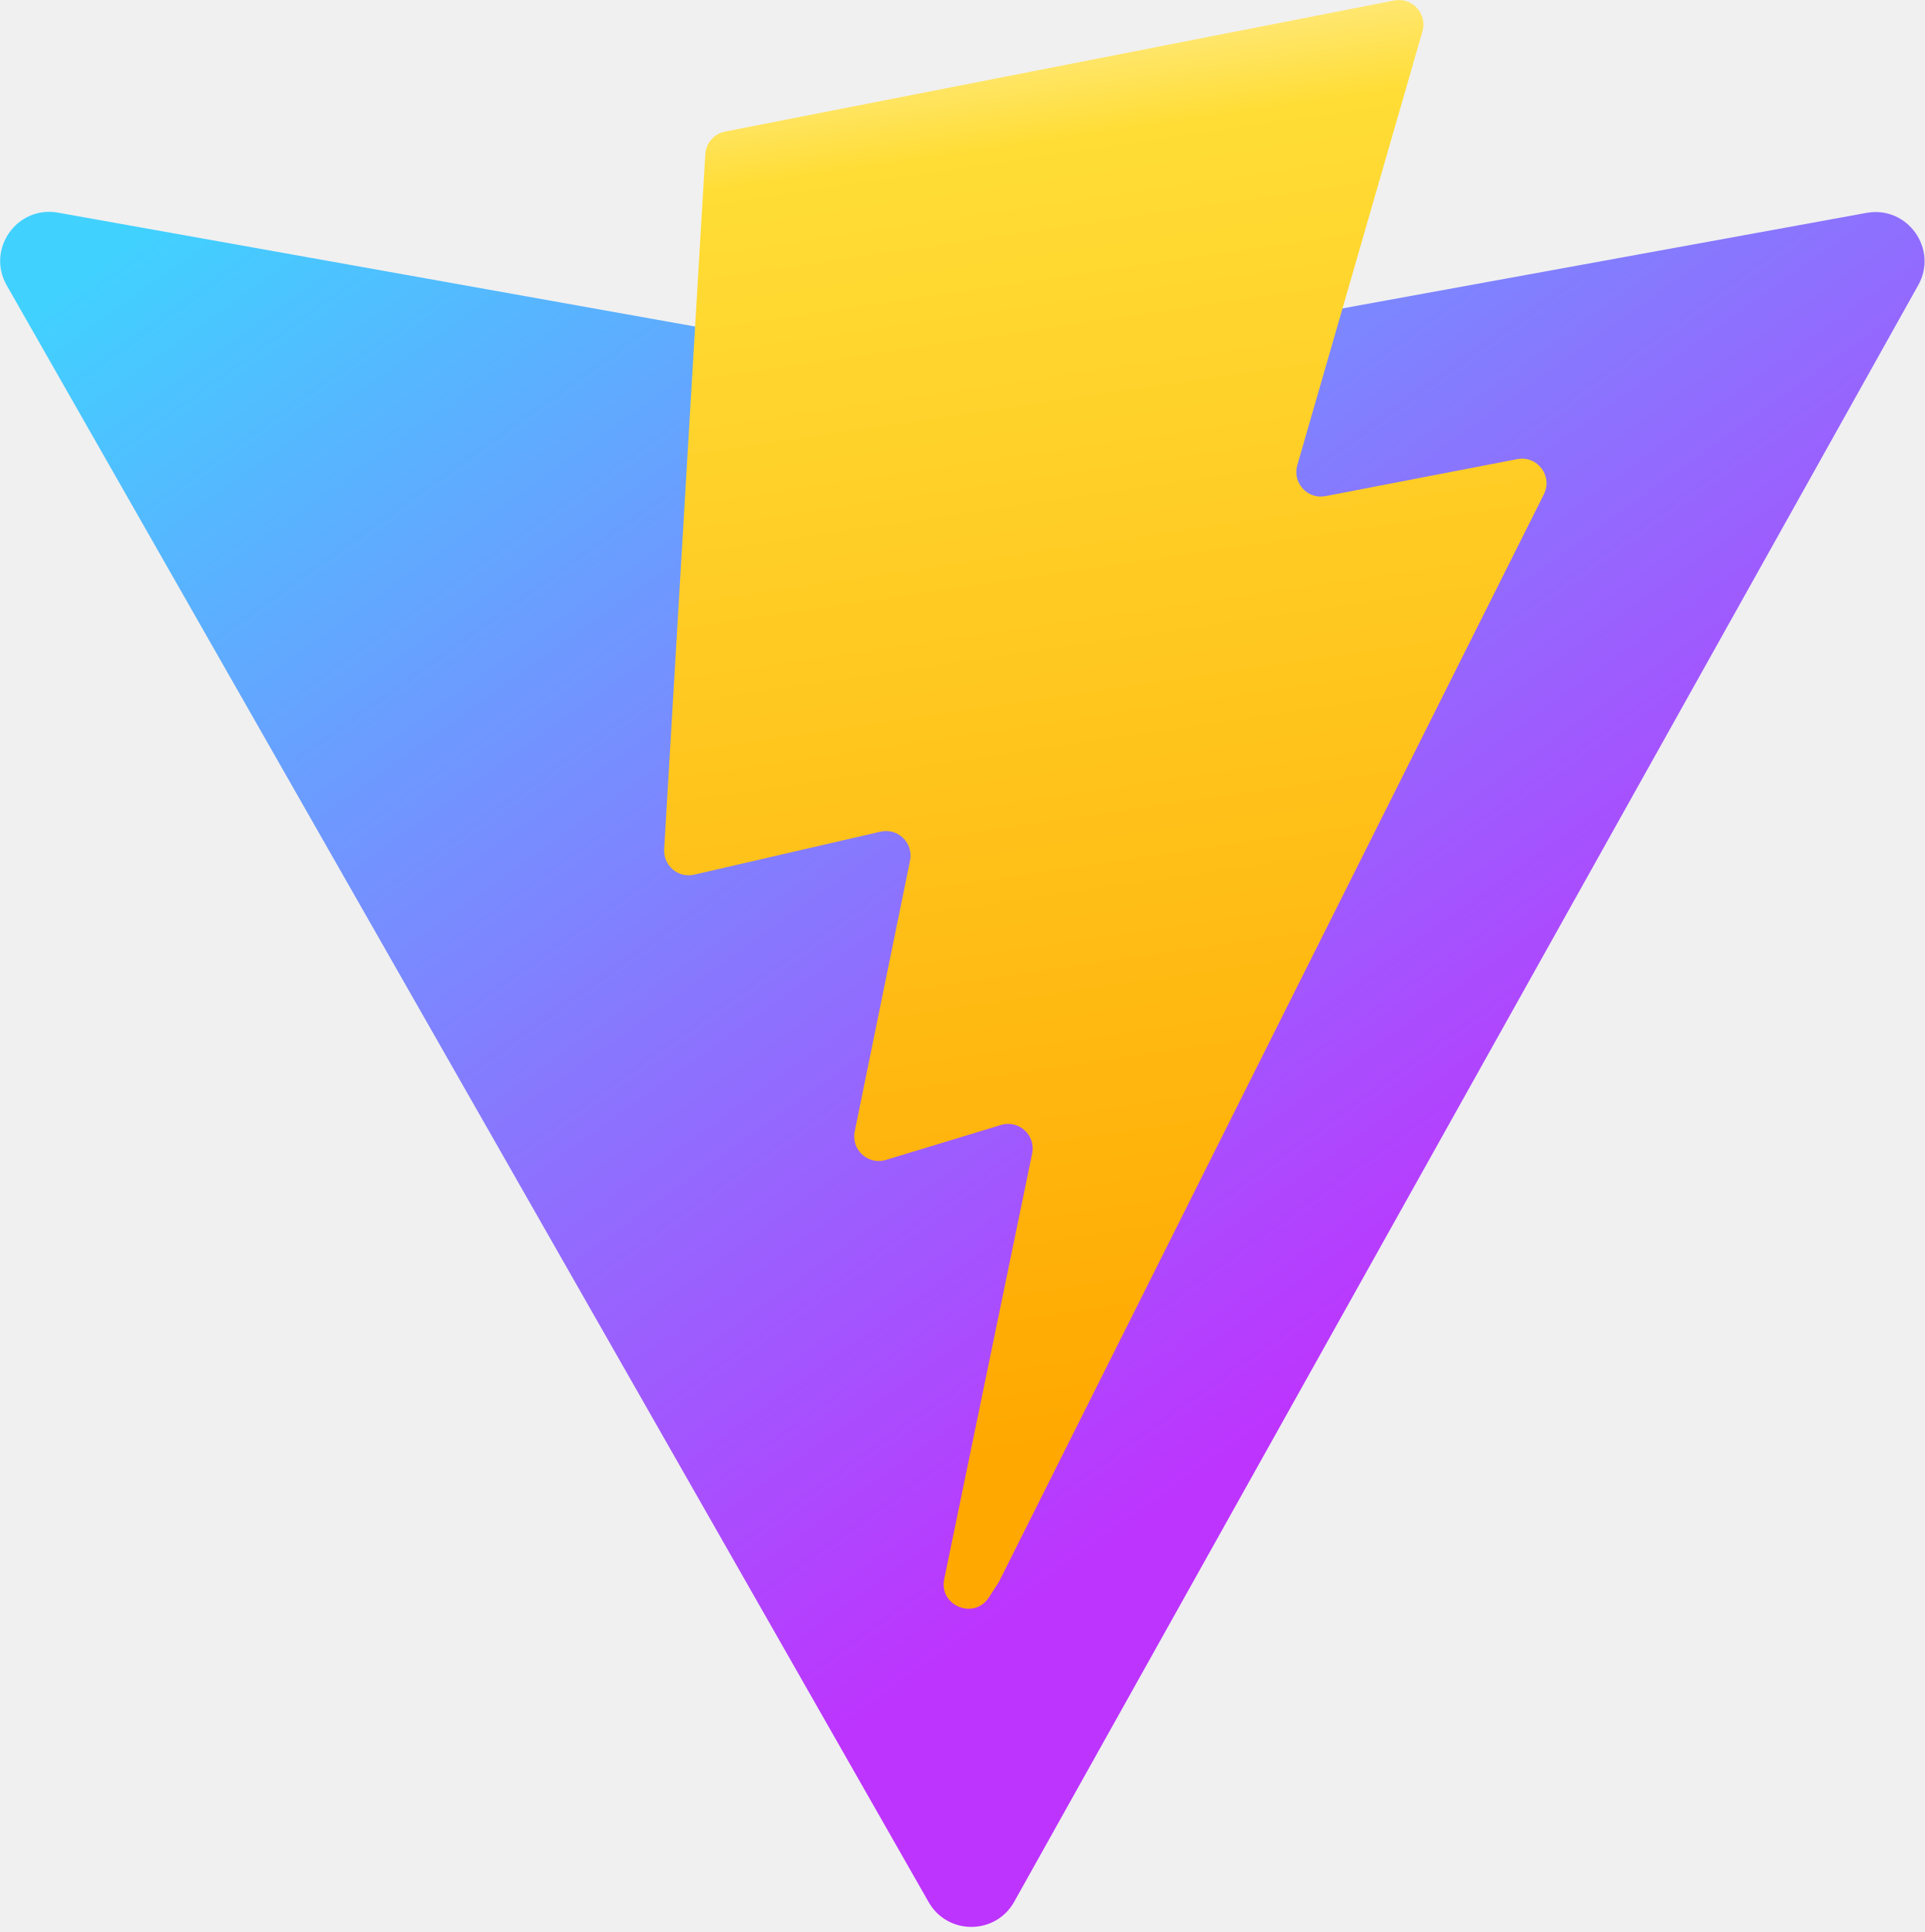
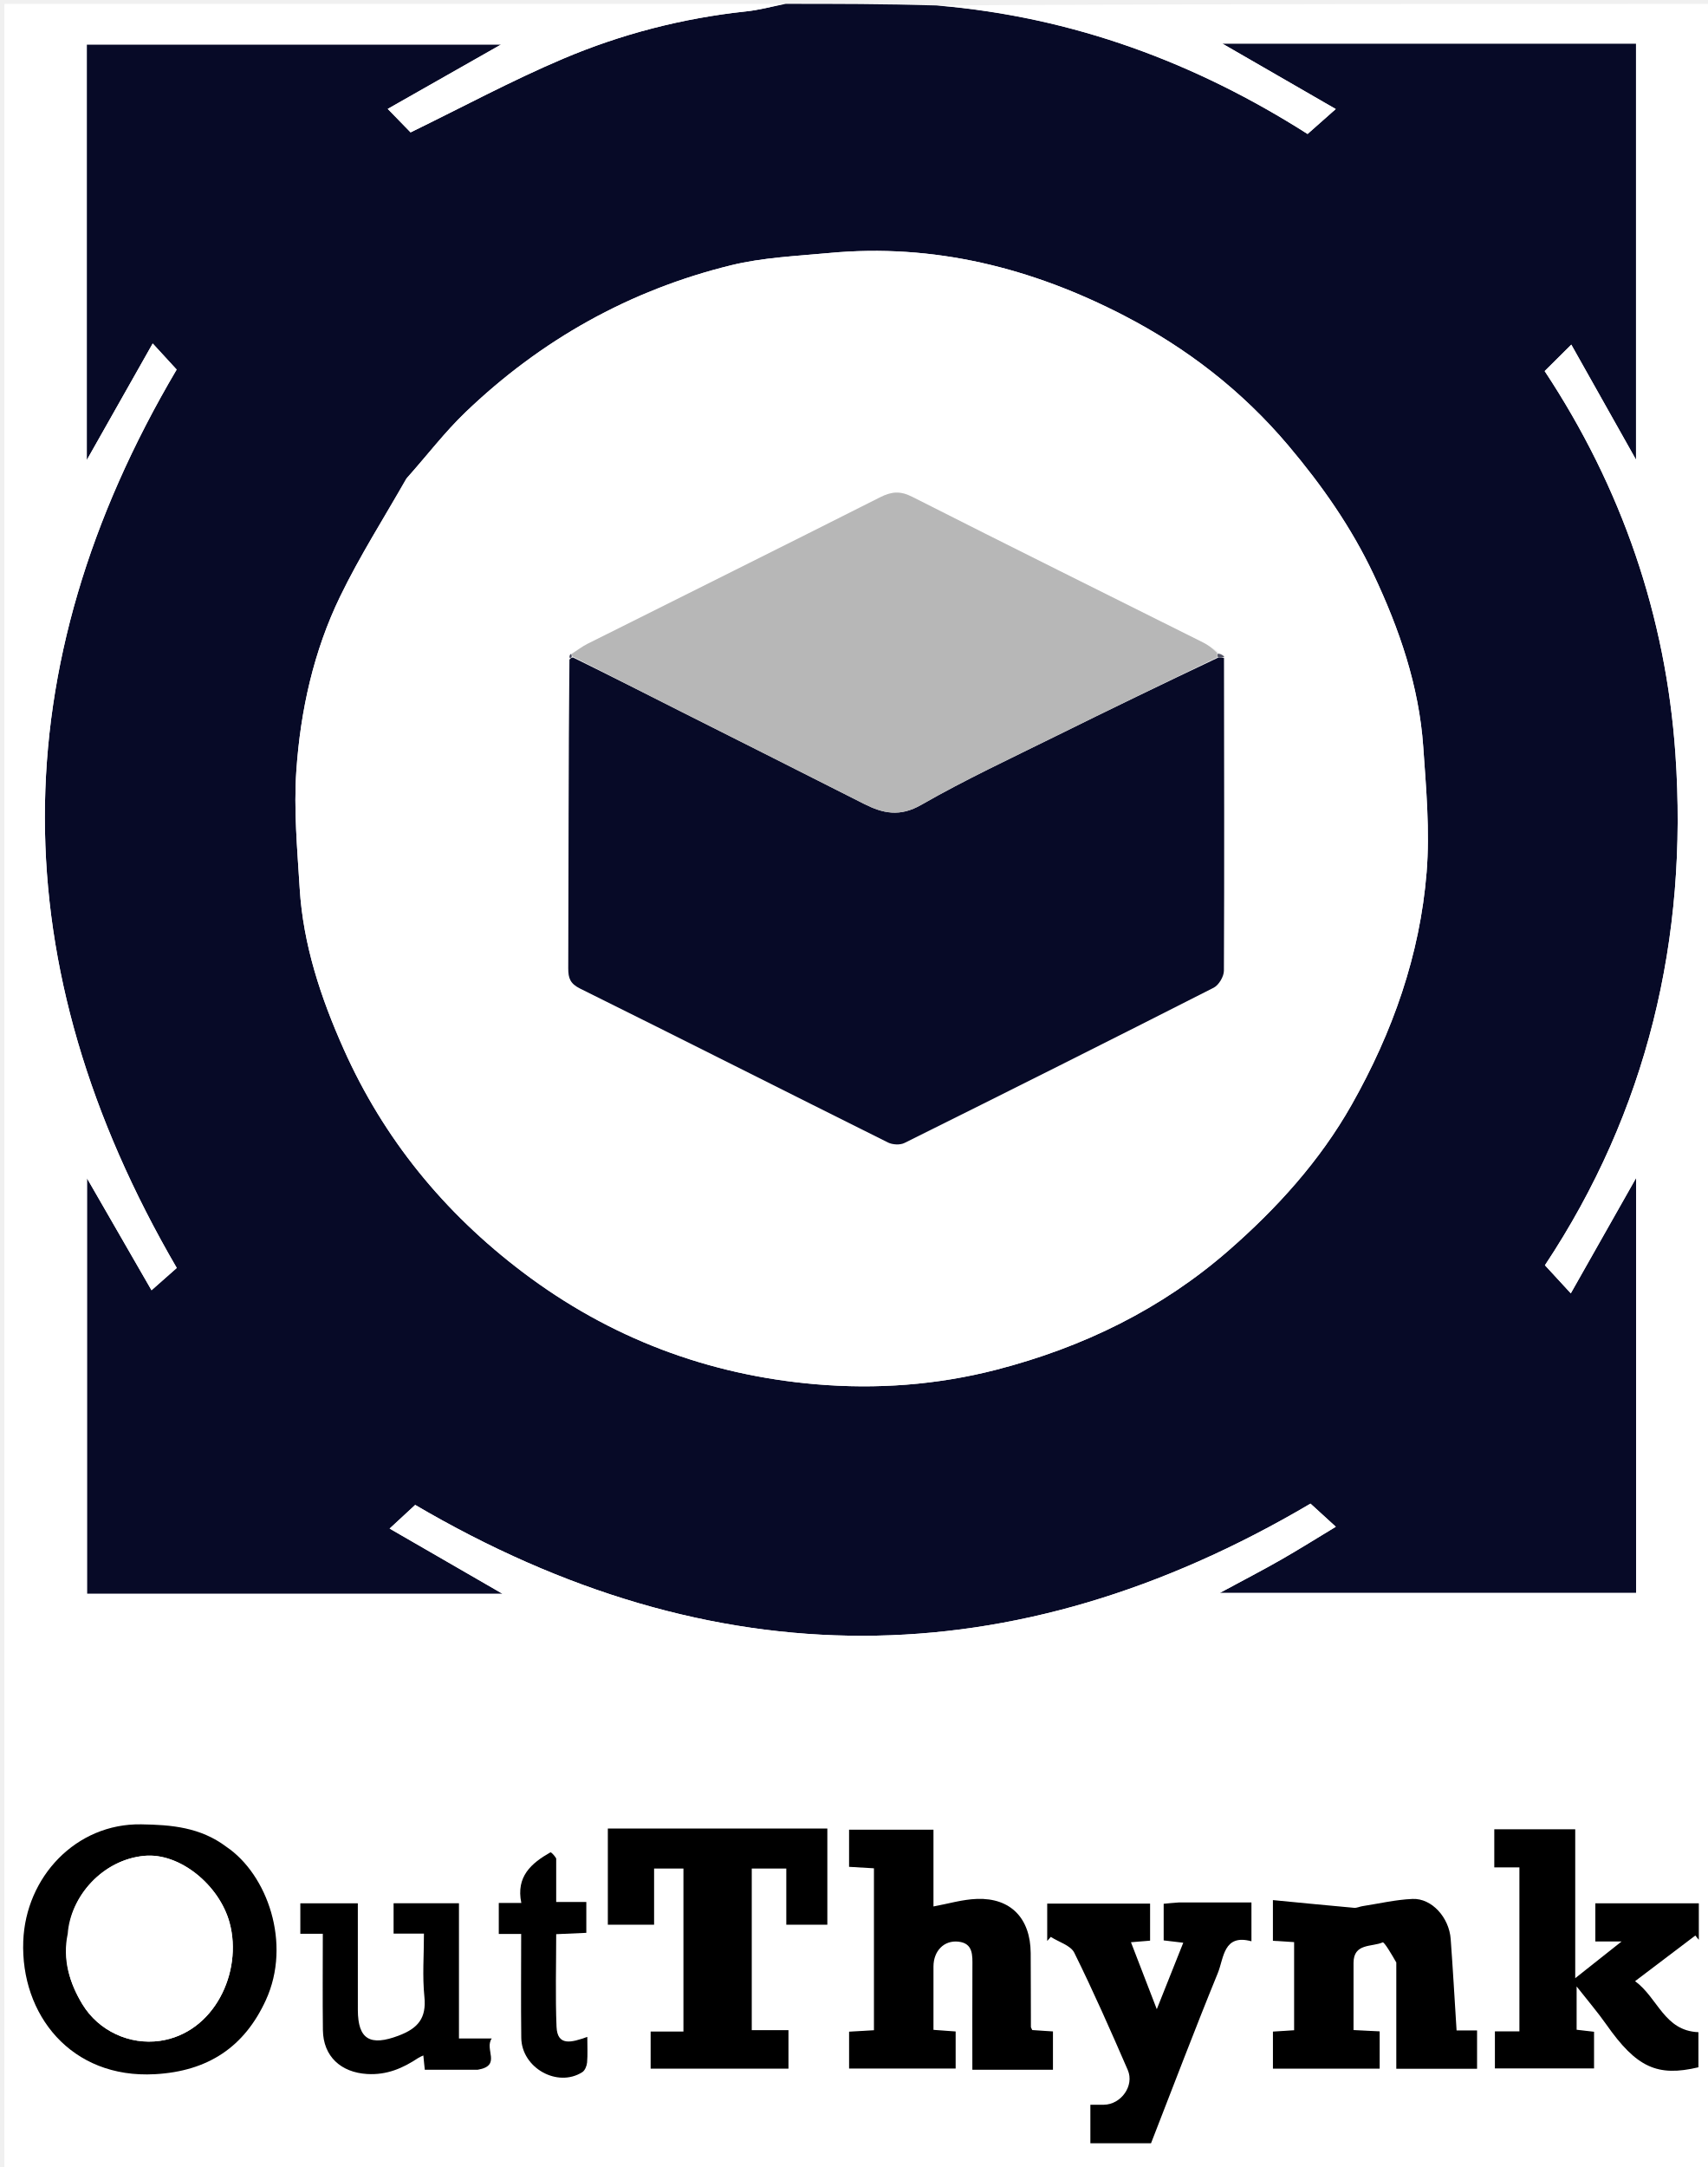
- <svg xmlns="http://www.w3.org/2000/svg" aria-hidden="true" role="img" class="iconify iconify--logos" width="31.88" height="32" preserveAspectRatio="xMidYMid meet" viewBox="0 0 256 257">
-   <defs>
-     <linearGradient id="IconifyId1813088fe1fbc01fb466" x1="-.828%" x2="57.636%" y1="7.652%" y2="78.411%">
-       <stop offset="0%" stop-color="#41D1FF" />
-       <stop offset="100%" stop-color="#BD34FE" />
-     </linearGradient>
-     <linearGradient id="IconifyId1813088fe1fbc01fb467" x1="43.376%" x2="50.316%" y1="2.242%" y2="89.03%">
-       <stop offset="0%" stop-color="#FFEA83" />
-       <stop offset="8.333%" stop-color="#FFDD35" />
-       <stop offset="100%" stop-color="#FFA800" />
-     </linearGradient>
-   </defs>
-   <path fill="url(#IconifyId1813088fe1fbc01fb466)" d="M255.153 37.938L134.897 252.976c-2.483 4.44-8.862 4.466-11.382.048L.875 37.958c-2.746-4.814 1.371-10.646 6.827-9.67l120.385 21.517a6.537 6.537 0 0 0 2.322-.004l117.867-21.483c5.438-.991 9.574 4.796 6.877 9.62Z" />
-   <path fill="url(#IconifyId1813088fe1fbc01fb467)" d="M185.432.063L96.44 17.501a3.268 3.268 0 0 0-2.634 3.014l-5.474 92.456a3.268 3.268 0 0 0 3.997 3.378l24.777-5.718c2.318-.535 4.413 1.507 3.936 3.838l-7.361 36.047c-.495 2.426 1.782 4.5 4.151 3.78l15.304-4.649c2.372-.72 4.652 1.36 4.15 3.788l-11.698 56.621c-.732 3.542 3.979 5.473 5.943 2.437l1.313-2.028l72.516-144.72c1.215-2.423-.88-5.186-3.54-4.672l-25.505 4.922c-2.396.462-4.435-1.77-3.759-4.114l16.646-57.705c.677-2.35-1.37-4.583-3.769-4.113Z" />
+ <svg xmlns="http://www.w3.org/2000/svg" version="1.1" id="Layer_1" x="0px" y="0px" width="100%" viewBox="0 0 439 557" enable-background="new 0 0 439 557" xml:space="preserve">
+   <path fill="#070A27" opacity="1" stroke="none" d=" M202,1   C214.688,1 227.375,1 240.692,1.399   C276.011,4.35 307.501,16.182 336.189,34.438   C338.537,32.36 340.733,30.416 343.431,28.028   C333.767,22.453 324.514,17.116 314.259,11.2   C350.534,11.2 385.563,11.2 420.633,11.2   C420.633,46.55 420.633,81.698 420.633,118.156   C414.71,107.63 409.425,98.24 403.991,88.584   C401.313,91.244 399.192,93.351 397.146,95.383   C416.966,125.36 428.298,158.339 430.763,193.787   C434.061,241.206 423.475,285.635 397.214,325.218   C399.598,327.806 401.514,329.887 403.863,332.436   C409.492,322.494 414.931,312.888 420.66,302.772   C420.66,339.05 420.66,374.463 420.66,409.444   C385.233,409.444 350.148,409.444 313.612,409.444   C319.748,406.13 324.574,403.638 329.285,400.946   C333.995,398.254 338.591,395.362 343.447,392.431   C340.973,390.172 338.923,388.301 336.94,386.49   C260.338,431.672 183.359,431.782 106.749,386.818   C104.626,388.782 102.485,390.762 100.175,392.899   C109.516,398.292 118.809,403.658 129.225,409.672   C92.544,409.672 57.348,409.672 22.364,409.672   C22.364,374.042 22.364,338.742 22.364,302.858   C28.183,312.952 33.66,322.454 38.957,331.644   C41.54,329.363 43.741,327.419 45.448,325.911   C0.269,248.367 0.205,171.525 45.418,94.994   C43.672,93.093 41.795,91.048 39.262,88.288   C33.726,98.073 28.358,107.562 22.31,118.253   C22.31,81.645 22.31,46.481 22.31,11.43   C57.623,11.43 92.752,11.43 128.853,11.43   C118.583,17.261 109.224,22.576 99.688,27.99   C102.315,30.69 104.398,32.83 105.564,34.029   C118.927,27.518 131.549,20.719 144.688,15.137   C159.706,8.756 175.487,4.673 191.806,2.933   C195.234,2.567 198.603,1.659 202,1  M104.428,123.059   C98.725,133.123 92.486,142.928 87.451,153.316   C80.635,167.377 77.255,182.618 76.192,198.119   C75.505,208.131 76.436,218.283 77.054,228.347   C77.944,242.859 82.501,256.517 88.355,269.638   C98.655,292.719 114.177,311.7 134.394,326.995   C156.782,343.931 182.037,353.428 209.747,355.803   C225.273,357.134 240.885,356.018 256.201,352.063   C278.443,346.318 298.617,336.487 315.882,321.421   C328.255,310.623 339.329,298.438 347.509,283.978   C358.038,265.368 365.088,245.485 366.794,224.161   C367.645,213.507 366.669,202.658 365.923,191.939   C364.836,176.307 359.791,161.679 353.147,147.614   C347.449,135.551 339.884,124.758 331.245,114.524   C319.365,100.45 305.137,89.471 289.002,81.121   C265.296,68.853 240.088,62.5 213.152,65.034   C204.724,65.826 196.128,66.183 187.963,68.185   C161.861,74.584 139.053,87.382 119.657,105.983   C114.346,111.077 109.839,117.011 104.428,123.059  z" />
+   <path fill="#FFFFFF" opacity="1" stroke="none" d=" M201.531,1   C198.603,1.659 195.234,2.567 191.806,2.933   C175.487,4.673 159.706,8.756 144.688,15.137   C131.549,20.719 118.927,27.518 105.564,34.029   C104.398,32.83 102.315,30.69 99.688,27.99   C109.224,22.576 118.583,17.261 128.853,11.43   C92.752,11.43 57.623,11.43 22.31,11.43   C22.31,46.481 22.31,81.645 22.31,118.253   C28.358,107.562 33.726,98.073 39.262,88.288   C41.795,91.048 43.672,93.093 45.418,94.994   C0.205,171.525 0.269,248.367 45.448,325.911   C43.741,327.419 41.54,329.363 38.957,331.644   C33.66,322.454 28.183,312.952 22.364,302.858   C22.364,338.742 22.364,374.042 22.364,409.672   C57.348,409.672 92.544,409.672 129.225,409.672   C118.809,403.658 109.516,398.292 100.175,392.899   C102.485,390.762 104.626,388.782 106.749,386.818   C183.359,431.782 260.338,431.672 336.94,386.49   C338.923,388.301 340.973,390.172 343.447,392.431   C338.591,395.362 333.995,398.254 329.285,400.946   C324.574,403.638 319.748,406.13 313.612,409.444   C350.148,409.444 385.233,409.444 420.66,409.444   C420.66,374.463 420.66,339.05 420.66,302.772   C414.931,312.888 409.492,322.494 403.863,332.436   C401.514,329.887 399.598,327.806 397.214,325.218   C423.475,285.635 434.061,241.206 430.763,193.787   C428.298,158.339 416.966,125.36 397.146,95.383   C399.192,93.351 401.313,91.244 403.991,88.584   C409.425,98.24 414.71,107.63 420.633,118.156   C420.633,81.698 420.633,46.55 420.633,11.2   C385.563,11.2 350.534,11.2 314.259,11.2   C324.514,17.116 333.767,22.453 343.431,28.028   C340.733,30.416 338.537,32.36 336.189,34.438   C307.501,16.182 276.011,4.35 241.161,1.399   C307.318,1 373.637,1 439.978,1   C439.978,186.61 439.978,372.22 439.978,557.915   C293.756,557.915 147.512,557.915 1.134,557.915   C1.134,372.333 1.134,186.667 1.134,1   C67.759,1 134.411,1 201.531,1  M194.499,470   C181.739,470 168.978,470 156.283,470   C156.283,478.644 156.283,486.717 156.283,494.714   C160.313,494.714 164.054,494.714 168.171,494.714   C168.171,489.681 168.171,484.926 168.171,480.286   C170.979,480.286 173.383,480.286 175.72,480.286   C175.72,494.316 175.72,508.057 175.72,522.179   C172.696,522.179 169.951,522.179 167.285,522.179   C167.285,525.644 167.285,528.717 167.285,531.719   C179.313,531.719 191.053,531.719 202.718,531.719   C202.718,528.354 202.718,525.276 202.718,521.822   C199.36,521.822 196.282,521.822 193.28,521.822   C193.28,507.685 193.28,493.944 193.28,480.283   C196.306,480.283 199.045,480.283 202.167,480.283   C202.167,485.308 202.167,490.059 202.167,494.714   C205.979,494.714 209.385,494.714 212.713,494.714   C212.713,486.353 212.713,478.282 212.713,470   C206.785,470 201.142,470 194.499,470  M240,481.437   C240,477.676 240,473.914 240,470.308   C232.297,470.308 225.218,470.308 218.305,470.308   C218.305,473.707 218.305,476.791 218.305,479.844   C220.691,479.985 222.77,480.108 224.701,480.222   C224.701,494.374 224.701,508.122 224.701,521.847   C222.318,521.984 220.236,522.105 218.309,522.216   C218.309,525.692 218.309,528.765 218.309,531.694   C227.699,531.694 236.776,531.694 245.702,531.694   C245.702,528.294 245.702,525.206 245.702,522.163   C243.655,522.013 241.909,521.886 240,521.746   C240,516.071 239.994,510.755 240.002,505.439   C240.008,501.533 242.656,498.67 246.404,499.075   C250.245,499.489 250.03,502.609 250.016,505.497   C249.973,514.261 250,523.026 250,532   C253.881,532 257.192,532 260.503,532   C263.943,532 267.384,532 270.722,532   C270.722,528.338 270.722,525.252 270.722,522.155   C268.698,522.02 266.951,521.905 265.397,521.801   C265.171,521.289 265.051,521.143 265.051,520.998   C265.027,514.666 265.036,508.334 264.995,502.002   C264.936,493.102 259.88,487.798 251.203,488.092   C247.463,488.218 243.757,489.351 240,490.033   C240,487.73 240,485.065 240,481.437  M405,502.207   C405,491.599 405,480.99 405,470.199   C397.857,470.199 391.122,470.199 384.195,470.199   C384.195,473.471 384.195,476.544 384.195,479.992   C386.444,479.992 388.525,479.992 390.653,479.992   C390.653,494.227 390.653,508.084 390.653,522.133   C388.347,522.133 386.389,522.133 384.35,522.133   C384.35,525.53 384.35,528.716 384.35,531.664   C393.111,531.664 401.518,531.664 409.838,531.664   C409.838,528.365 409.838,525.403 409.838,522.239   C408.183,522.047 406.64,521.868 405.358,521.72   C405.358,518.003 405.358,514.669 405.358,510.582   C408.265,514.287 410.799,517.234 413.021,520.4   C420.732,531.388 426.099,533.892 436.68,531.366   C436.68,528.219 436.68,525.142 436.68,522.35   C427.863,522 426.298,513.57 420.39,509.232   C425.808,505.127 430.844,501.313 435.879,497.499   C436.179,497.866 436.478,498.234 436.778,498.601   C436.778,495.513 436.778,492.424 436.778,489.218   C427.817,489.218 419.08,489.218 410.174,489.218   C410.174,492.532 410.174,495.629 410.174,499.025   C412.07,499.025 413.805,499.025 416.931,499.025   C412.495,502.539 409.068,505.253 405,508.475   C405,506.019 405,504.57 405,502.207  M57.969,474.452   C51.497,469.654 44.058,469.046 36.305,468.924   C19.496,468.658 6.598,482.496 5.981,498.979   C5.277,517.763 18.201,534.352 39.847,533.143   C53.492,532.381 62.828,526.168 68.358,514.092   C75.031,499.521 68.709,481.811 57.969,474.452  M359,504.873   C359,513.815 359,522.757 359,531.756   C366.23,531.756 372.972,531.756 379.761,531.756   C379.761,528.426 379.761,525.344 379.761,521.899   C377.782,521.899 376.039,521.899 374.494,521.899   C373.98,513.809 373.549,506.097 372.98,498.395   C372.569,492.843 368.101,487.895 363.182,488.098   C358.868,488.277 354.589,489.293 350.297,489.955   C349.574,490.066 348.847,490.446 348.15,490.384   C341.192,489.761 334.24,489.071 327.275,488.398   C327.275,492.655 327.275,495.741 327.275,498.853   C329.297,498.979 331.051,499.088 332.73,499.193   C332.73,506.982 332.73,514.404 332.73,521.85   C330.711,521.979 328.958,522.09 327.281,522.196   C327.281,525.632 327.281,528.706 327.281,531.72   C336.641,531.72 345.718,531.72 354.723,531.72   C354.723,528.351 354.723,525.268 354.723,522.136   C352.371,522.019 350.292,521.915 348,521.801   C348,515.799 347.992,510.155 348.003,504.512   C348.013,499.405 352.728,500.495 355.495,499.262   C355.887,499.087 357.794,502.312 359,504.873  M302.66,489   C301.442,489.121 300.224,489.242 299.191,489.344   C299.191,492.811 299.191,495.777 299.191,498.753   C300.9,498.957 302.43,499.14 304.229,499.354   C301.93,505.124 299.804,510.457 297.419,516.445   C295.088,510.403 292.978,504.932 290.776,499.224   C292.736,499.064 294.297,498.936 295.695,498.821   C295.695,495.315 295.695,492.242 295.695,489.292   C286.649,489.292 277.912,489.292 269.248,489.292   C269.248,492.692 269.248,495.794 269.248,498.896   C269.554,498.548 269.86,498.199 270.165,497.851   C272.235,499.183 275.275,500.035 276.211,501.928   C281.104,511.822 285.559,521.938 289.959,532.067   C291.72,536.121 288.216,540.947 283.817,540.998   C282.688,541.011 281.56,541 280.345,541   C280.345,544.512 280.345,547.703 280.345,550.893   C285.668,550.893 290.645,550.893 295.937,550.893   C301.627,536.302 307.181,521.64 313.114,507.131   C314.679,503.303 314.523,497.019 321.754,498.976   C321.754,495.445 321.754,492.368 321.754,489   C315.551,489 309.589,489 302.66,489  M123.307,532   C129.066,530.933 124.445,526.787 126.428,523.966   C123.182,523.966 120.766,523.966 118,523.966   C118,517.965 118,512.34 118,506.714   C118,500.932 118,495.15 118,489.204   C112.178,489.204 106.772,489.204 101.198,489.204   C101.198,491.815 101.198,494.22 101.198,497.007   C103.79,497.007 106.207,497.007 109,497.007   C109,502.669 108.577,508.003 109.116,513.237   C109.683,518.756 107.463,521.36 102.481,523.242   C95.217,525.986 92.018,524.261 92.004,516.642   C91.987,507.537 92,498.431 92,489.224   C86.797,489.224 82.055,489.224 77.219,489.224   C77.219,491.864 77.219,494.275 77.219,497.05   C79.176,497.05 80.919,497.05 83,497.05   C83,505.541 82.924,513.669 83.023,521.794   C83.106,528.593 87.671,532.688 94.391,533.094   C99.462,533.4 103.571,531.607 107.561,528.956   C107.942,528.703 108.387,528.546 108.844,528.325   C108.971,529.571 109.084,530.685 109.217,532   C113.702,532 118.022,532 123.307,532  M143,477.265   C142.485,476.866 141.71,476.013 141.493,476.137   C136.62,478.917 132.627,482.32 134.037,489.129   C131.743,489.129 130,489.129 128.244,489.129   C128.244,491.921 128.244,494.329 128.244,497.102   C130.221,497.102 131.963,497.102 134,497.102   C134,506.246 133.913,515.027 134.026,523.805   C134.126,531.535 143.324,536.684 149.711,532.62   C150.389,532.189 150.864,531.019 150.941,530.148   C151.12,528.125 150.998,526.076 150.998,523.562   C146.974,524.998 143.296,526.055 143.087,520.961   C142.762,513.053 143.001,505.123 143.001,497.151   C145.95,497.022 148.366,496.917 150.743,496.813   C150.743,494.057 150.743,491.651 150.743,488.876   C148.082,488.876 145.676,488.876 143,488.876   C143,485.04 143,481.577 143,477.265  z" />
+   <path fill="#FFFFFF" opacity="1" stroke="none" d=" M104.695,122.809   C109.839,117.011 114.346,111.077 119.657,105.983   C139.053,87.382 161.861,74.584 187.963,68.185   C196.128,66.183 204.724,65.826 213.152,65.034   C240.088,62.5 265.296,68.853 289.002,81.121   C305.137,89.471 319.365,100.45 331.245,114.524   C339.884,124.758 347.449,135.551 353.147,147.614   C359.791,161.679 364.836,176.307 365.923,191.939   C366.669,202.658 367.645,213.507 366.794,224.161   C365.088,245.485 358.038,265.368 347.509,283.978   C339.329,298.438 328.255,310.623 315.882,321.421   C298.617,336.487 278.443,346.318 256.201,352.063   C240.885,356.018 225.273,357.134 209.747,355.803   C182.037,353.428 156.782,343.931 134.394,326.995   C114.177,311.7 98.655,292.719 88.355,269.638   C82.501,256.517 77.944,242.859 77.054,228.347   C76.436,218.283 75.505,208.131 76.192,198.119   C77.255,182.618 80.635,167.377 87.451,153.316   C92.486,142.928 98.725,133.123 104.695,122.809  M312.67,167.168   C311.543,166.483 310.459,165.712 309.283,165.124   C284.356,152.665 259.383,140.294 234.526,127.698   C231.455,126.142 229.223,126.34 226.286,127.822   C201.26,140.458 176.149,152.924 151.081,165.475   C149.641,166.196 148.351,167.214 146.463,168.156   C146.409,168.466 146.356,168.776 146.166,170.003   C146.162,196.304 146.187,222.604 146.103,248.905   C146.095,251.44 146.616,252.847 149.161,254.107   C175.59,267.201 201.91,280.515 228.313,293.664   C229.477,294.244 231.403,294.351 232.533,293.789   C259.09,280.595 285.603,267.315 312.038,253.88   C313.354,253.211 314.666,251.011 314.673,249.517   C314.799,222.719 314.722,195.921 314.835,168.462   C314.219,168.227 313.604,167.992 312.67,167.168  z" />
+   <path fill="#000000" opacity="1" stroke="none" d=" M194.999,470   C201.142,470 206.785,470 212.713,470   C212.713,478.282 212.713,486.353 212.713,494.714   C209.385,494.714 205.979,494.714 202.167,494.714   C202.167,490.059 202.167,485.308 202.167,480.283   C199.045,480.283 196.306,480.283 193.28,480.283   C193.28,493.944 193.28,507.685 193.28,521.822   C196.282,521.822 199.36,521.822 202.718,521.822   C202.718,525.276 202.718,528.354 202.718,531.719   C191.053,531.719 179.313,531.719 167.285,531.719   C167.285,528.717 167.285,525.644 167.285,522.179   C169.951,522.179 172.696,522.179 175.72,522.179   C175.72,508.057 175.72,494.316 175.72,480.286   C173.383,480.286 170.979,480.286 168.171,480.286   C168.171,484.926 168.171,489.681 168.171,494.714   C164.054,494.714 160.313,494.714 156.283,494.714   C156.283,486.717 156.283,478.644 156.283,470   C168.978,470 181.739,470 194.999,470  z" />
+   <path fill="#000000" opacity="1" stroke="none" d=" M240,481.919   C240,485.065 240,487.73 240,490.033   C243.757,489.351 247.463,488.218 251.203,488.092   C259.88,487.798 264.936,493.102 264.995,502.002   C265.036,508.334 265.027,514.666 265.051,520.998   C265.051,521.143 265.171,521.289 265.397,521.801   C266.951,521.905 268.698,522.02 270.722,522.155   C270.722,525.252 270.722,528.338 270.722,532   C267.384,532 263.943,532 260.503,532   C257.192,532 253.881,532 250,532   C250,523.026 249.973,514.261 250.016,505.497   C250.03,502.609 250.245,499.489 246.404,499.075   C242.656,498.67 240.008,501.533 240.002,505.439   C239.994,510.755 240,516.071 240,521.746   C241.909,521.886 243.655,522.013 245.702,522.163   C245.702,525.206 245.702,528.294 245.702,531.694   C236.776,531.694 227.699,531.694 218.309,531.694   C218.309,528.765 218.309,525.692 218.309,522.216   C220.236,522.105 222.318,521.984 224.701,521.847   C224.701,508.122 224.701,494.374 224.701,480.222   C222.77,480.108 220.691,479.985 218.305,479.844   C218.305,476.791 218.305,473.707 218.305,470.308   C225.218,470.308 232.297,470.308 240,470.308   C240,473.914 240,477.676 240,481.919  z" />
+   <path fill="#000000" opacity="1" stroke="none" d=" M405,502.664   C405,504.57 405,506.019 405,508.475   C409.068,505.253 412.495,502.539 416.931,499.025   C413.805,499.025 412.07,499.025 410.174,499.025   C410.174,495.629 410.174,492.532 410.174,489.218   C419.08,489.218 427.817,489.218 436.778,489.218   C436.778,492.424 436.778,495.513 436.778,498.601   C436.478,498.234 436.179,497.866 435.879,497.499   C430.844,501.313 425.808,505.127 420.39,509.232   C426.298,513.57 427.863,522 436.68,522.35   C436.68,525.142 436.68,528.219 436.68,531.366   C426.099,533.892 420.732,531.388 413.021,520.4   C410.799,517.234 408.265,514.287 405.358,510.582   C405.358,514.669 405.358,518.003 405.358,521.72   C406.64,521.868 408.183,522.047 409.838,522.239   C409.838,525.403 409.838,528.365 409.838,531.664   C401.518,531.664 393.111,531.664 384.35,531.664   C384.35,528.716 384.35,525.53 384.35,522.133   C386.389,522.133 388.347,522.133 390.653,522.133   C390.653,508.084 390.653,494.227 390.653,479.992   C388.525,479.992 386.444,479.992 384.195,479.992   C384.195,476.544 384.195,473.471 384.195,470.199   C391.122,470.199 397.857,470.199 405,470.199   C405,480.99 405,491.599 405,502.664  z" />
+   <path fill="#000000" opacity="1" stroke="none" d=" M58.229,474.721   C68.709,481.811 75.031,499.521 68.358,514.092   C62.828,526.168 53.492,532.381 39.847,533.143   C18.201,534.352 5.277,517.763 5.981,498.979   C6.598,482.496 19.496,468.658 36.305,468.924   C44.058,469.046 51.497,469.654 58.229,474.721  M17.398,497.082   C15.983,503.669 17.934,509.808 21.188,515.173   C25.368,522.063 33.381,525.691 41.13,524.573   C55.072,522.561 62.444,506.913 59.041,494.254   C56.429,484.539 46.206,476.171 37.128,477.017   C26.285,478.028 18.071,487.604 17.398,497.082  z" />
+   <path fill="#000000" opacity="1" stroke="none" d=" M359,504.418   C357.794,502.312 355.887,499.087 355.495,499.262   C352.728,500.495 348.013,499.405 348.003,504.512   C347.992,510.155 348,515.799 348,521.801   C350.292,521.915 352.371,522.019 354.723,522.136   C354.723,525.268 354.723,528.351 354.723,531.72   C345.718,531.72 336.641,531.72 327.281,531.72   C327.281,528.706 327.281,525.632 327.281,522.196   C328.958,522.09 330.711,521.979 332.73,521.85   C332.73,514.404 332.73,506.982 332.73,499.193   C331.051,499.088 329.297,498.979 327.275,498.853   C327.275,495.741 327.275,492.655 327.275,488.398   C334.24,489.071 341.192,489.761 348.15,490.384   C348.847,490.446 349.574,490.066 350.297,489.955   C354.589,489.293 358.868,488.277 363.182,488.098   C368.101,487.895 372.569,492.843 372.98,498.395   C373.549,506.097 373.98,513.809 374.494,521.899   C376.039,521.899 377.782,521.899 379.761,521.899   C379.761,525.344 379.761,528.426 379.761,531.756   C372.972,531.756 366.23,531.756 359,531.756   C359,522.757 359,513.815 359,504.418  z" />
+   <path fill="#000000" opacity="1" stroke="none" d=" M303.143,489   C309.589,489 315.551,489 321.754,489   C321.754,492.368 321.754,495.445 321.754,498.976   C314.523,497.019 314.679,503.303 313.114,507.131   C307.181,521.64 301.627,536.302 295.937,550.893   C290.645,550.893 285.668,550.893 280.345,550.893   C280.345,547.703 280.345,544.512 280.345,541   C281.56,541 282.688,541.011 283.817,540.998   C288.216,540.947 291.72,536.121 289.959,532.067   C285.559,521.938 281.104,511.822 276.211,501.928   C275.275,500.035 272.235,499.183 270.165,497.851   C269.86,498.199 269.554,498.548 269.248,498.896   C269.248,495.794 269.248,492.692 269.248,489.292   C277.912,489.292 286.649,489.292 295.695,489.292   C295.695,492.242 295.695,495.315 295.695,498.821   C294.297,498.936 292.736,499.064 290.776,499.224   C292.978,504.932 295.088,510.403 297.419,516.445   C299.804,510.457 301.93,505.124 304.229,499.354   C302.43,499.14 300.9,498.957 299.191,498.753   C299.191,495.777 299.191,492.811 299.191,489.344   C300.224,489.242 301.442,489.121 303.143,489  z" />
+   <path fill="#000000" opacity="1" stroke="none" d=" M122.825,532   C118.022,532 113.702,532 109.217,532   C109.084,530.685 108.971,529.571 108.844,528.325   C108.387,528.546 107.942,528.703 107.561,528.956   C103.571,531.607 99.462,533.4 94.391,533.094   C87.671,532.688 83.106,528.593 83.023,521.794   C82.924,513.669 83,505.541 83,497.05   C80.919,497.05 79.176,497.05 77.219,497.05   C77.219,494.275 77.219,491.864 77.219,489.224   C82.055,489.224 86.797,489.224 92,489.224   C92,498.431 91.987,507.537 92.004,516.642   C92.018,524.261 95.217,525.986 102.481,523.242   C107.463,521.36 109.683,518.756 109.116,513.237   C108.577,508.003 109,502.669 109,497.007   C106.207,497.007 103.79,497.007 101.198,497.007   C101.198,494.22 101.198,491.815 101.198,489.204   C106.772,489.204 112.178,489.204 118,489.204   C118,495.15 118,500.932 118,506.714   C118,512.34 118,517.965 118,523.966   C120.766,523.966 123.182,523.966 126.428,523.966   C124.445,526.787 129.066,530.933 122.825,532  z" />
+   <path fill="#000000" opacity="1" stroke="none" d=" M143,477.689   C143,481.577 143,485.04 143,488.876   C145.676,488.876 148.082,488.876 150.743,488.876   C150.743,491.651 150.743,494.057 150.743,496.813   C148.366,496.917 145.95,497.022 143.001,497.151   C143.001,505.123 142.762,513.053 143.087,520.961   C143.296,526.055 146.974,524.998 150.998,523.562   C150.998,526.076 151.12,528.125 150.941,530.148   C150.864,531.019 150.389,532.189 149.711,532.62   C143.324,536.684 134.126,531.535 134.026,523.805   C133.913,515.027 134,506.246 134,497.102   C131.963,497.102 130.221,497.102 128.244,497.102   C128.244,494.329 128.244,491.921 128.244,489.129   C130,489.129 131.743,489.129 134.037,489.129   C132.627,482.32 136.62,478.917 141.493,476.137   C141.71,476.013 142.485,476.866 143,477.689  z" />
+   <path fill="#070A27" opacity="1" stroke="none" d=" M314.689,169.122   C314.722,195.921 314.799,222.719 314.673,249.517   C314.666,251.011 313.354,253.211 312.038,253.88   C285.603,267.315 259.09,280.595 232.533,293.789   C231.403,294.351 229.477,294.244 228.313,293.664   C201.91,280.515 175.59,267.201 149.161,254.107   C146.616,252.847 146.095,251.44 146.103,248.905   C146.187,222.604 146.162,196.304 146.415,169.576   C146.664,169.15 146.999,169.001 147.365,169.028   C156.908,173.7 166.08,178.358 175.265,182.99   C190.865,190.857 206.49,198.674 222.066,206.586   C227,209.092 231.333,210.046 236.858,206.878   C248.094,200.435 259.881,194.942 271.507,189.19   C285.287,182.372 299.136,175.695 313.241,169.02   C313.914,169.097 314.302,169.11 314.689,169.122  z" />
+   <path fill="#B7B7B7" opacity="1" stroke="none" d=" M312.955,168.956   C299.136,175.695 285.287,182.372 271.507,189.19   C259.881,194.942 248.094,200.435 236.858,206.878   C231.333,210.046 227,209.092 222.066,206.586   C206.49,198.674 190.865,190.857 175.265,182.99   C166.08,178.358 156.908,173.7 147.351,168.801   C146.971,168.547 146.991,168.093 146.991,168.093   C148.351,167.214 149.641,166.196 151.081,165.475   C176.149,152.924 201.26,140.458 226.286,127.822   C229.223,126.34 231.455,126.142 234.526,127.698   C259.383,140.294 284.356,152.665 309.283,165.124   C310.459,165.712 311.543,166.483 312.876,167.764   C313.04,168.559 312.997,168.758 312.955,168.956  z" />
+   <path fill="#535465" opacity="1" stroke="none" d=" M313.241,169.02   C312.997,168.758 313.04,168.559 313.035,168.059   C313.604,167.992 314.219,168.227 314.762,168.792   C314.302,169.11 313.914,169.097 313.241,169.02  z" />
+   <path fill="#424457" opacity="1" stroke="none" d=" M146.727,168.125   C146.991,168.093 146.971,168.547 146.985,168.774   C146.999,169.001 146.664,169.15 146.483,169.118   C146.356,168.776 146.409,168.466 146.727,168.125  z" />
+   <path fill="#FFFFFF" opacity="1" stroke="none" d=" M17.674,496.742   C18.071,487.604 26.285,478.028 37.128,477.017   C46.206,476.171 56.429,484.539 59.041,494.254   C62.444,506.913 55.072,522.561 41.13,524.573   C33.381,525.691 25.368,522.063 21.188,515.173   C17.934,509.808 15.983,503.669 17.674,496.742  z" />
</svg>
